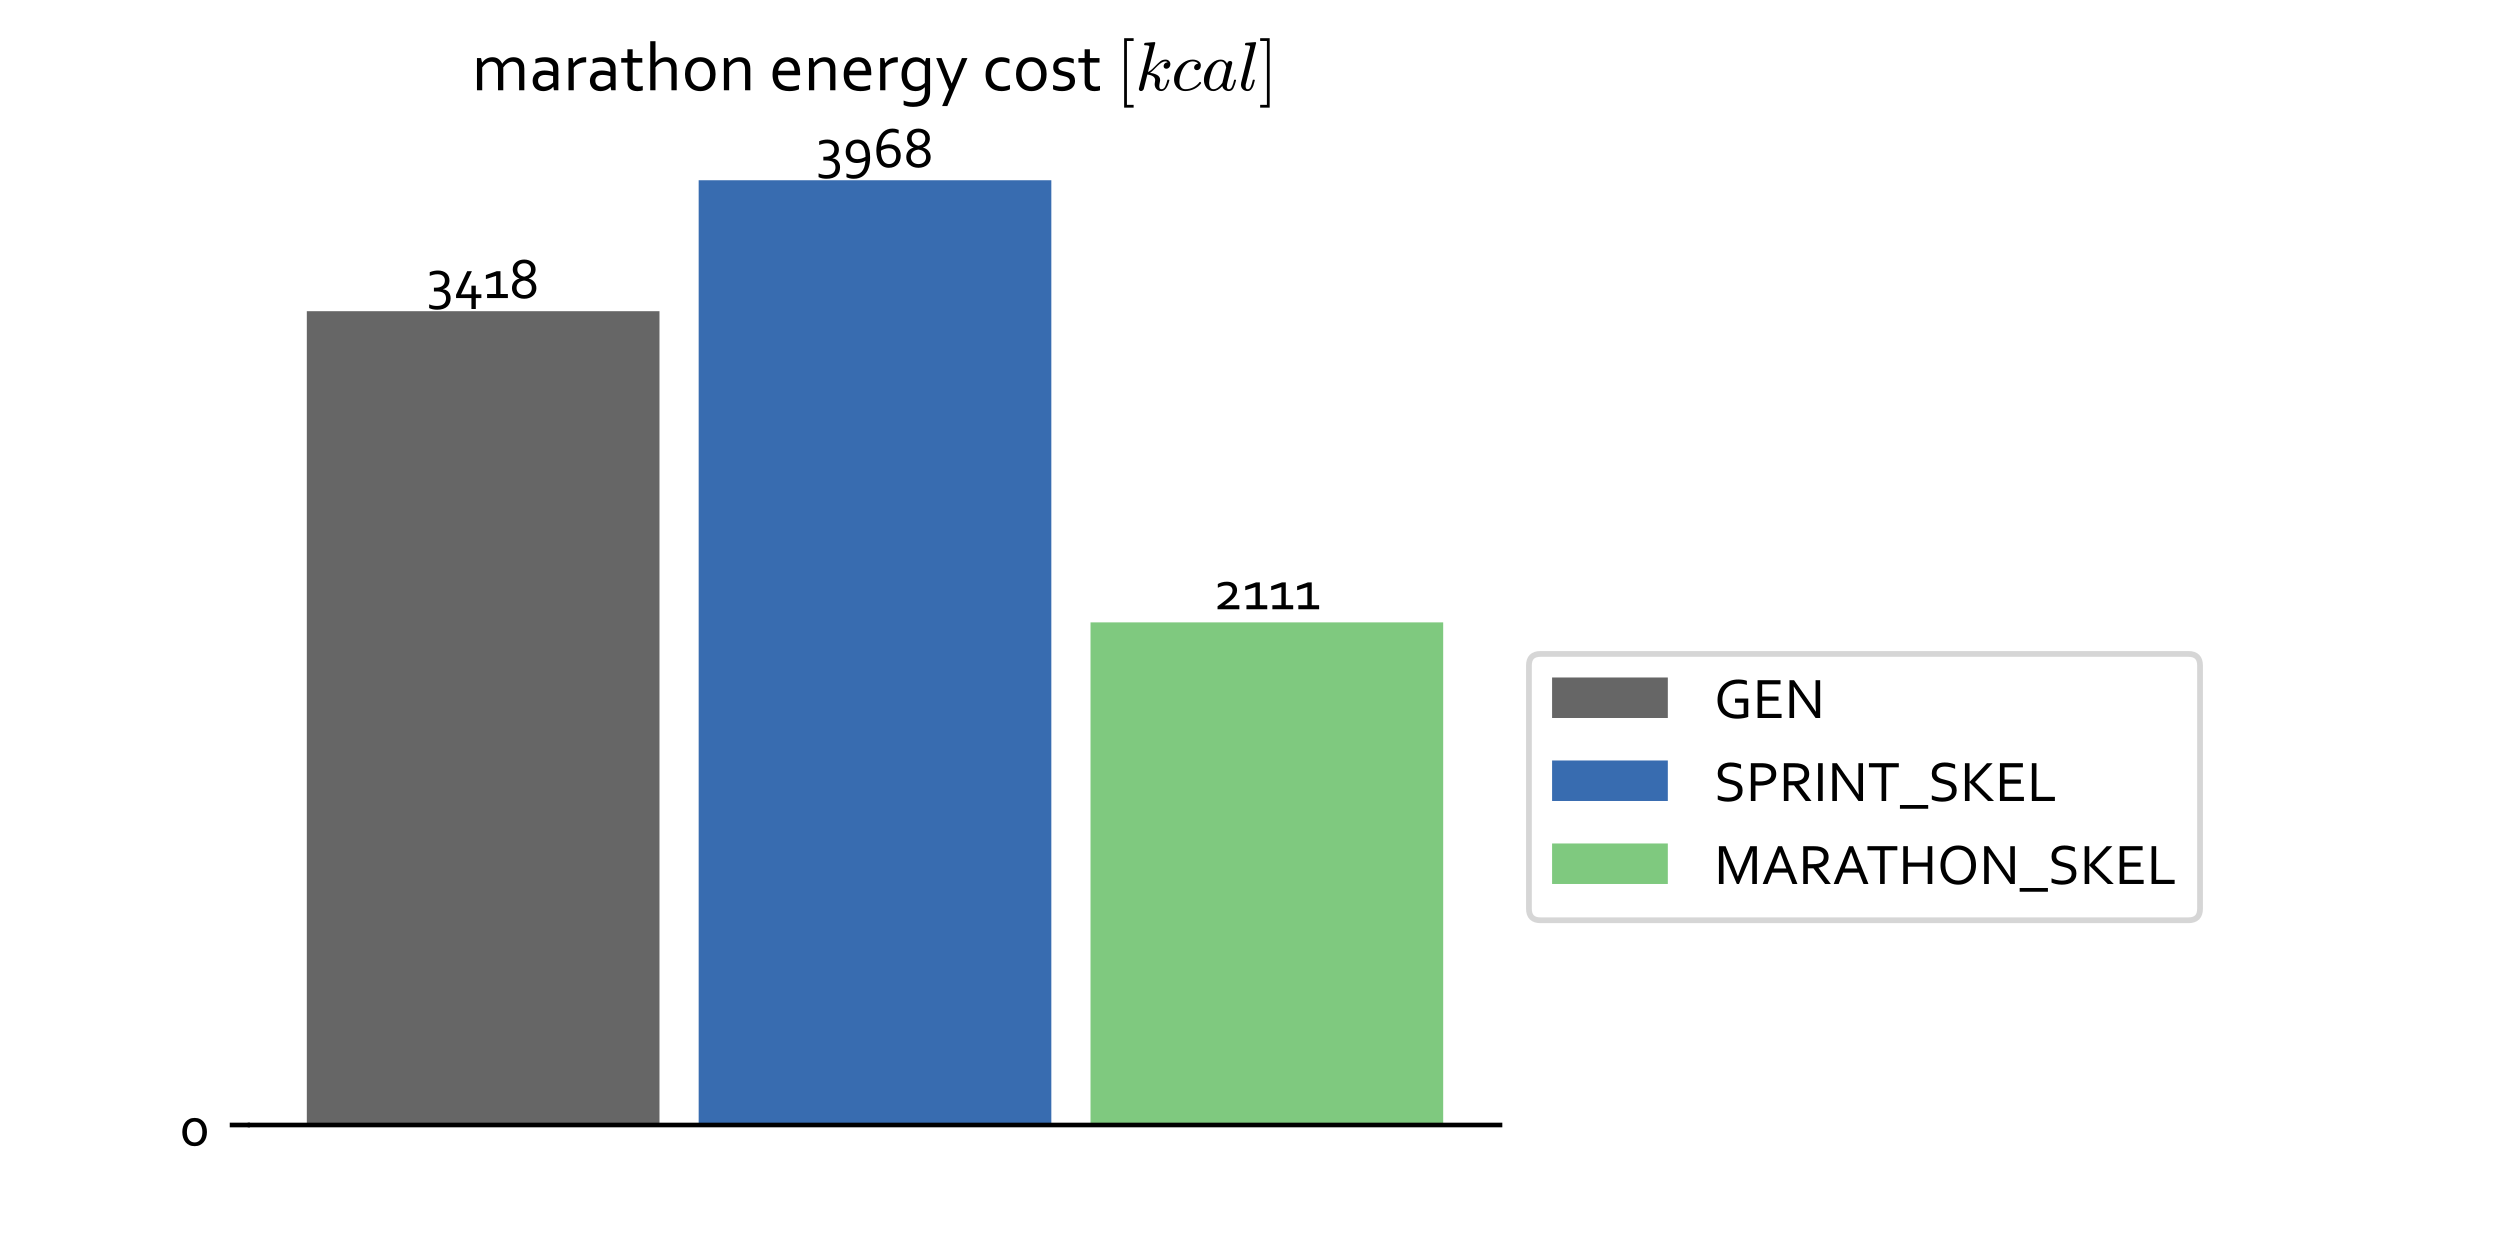
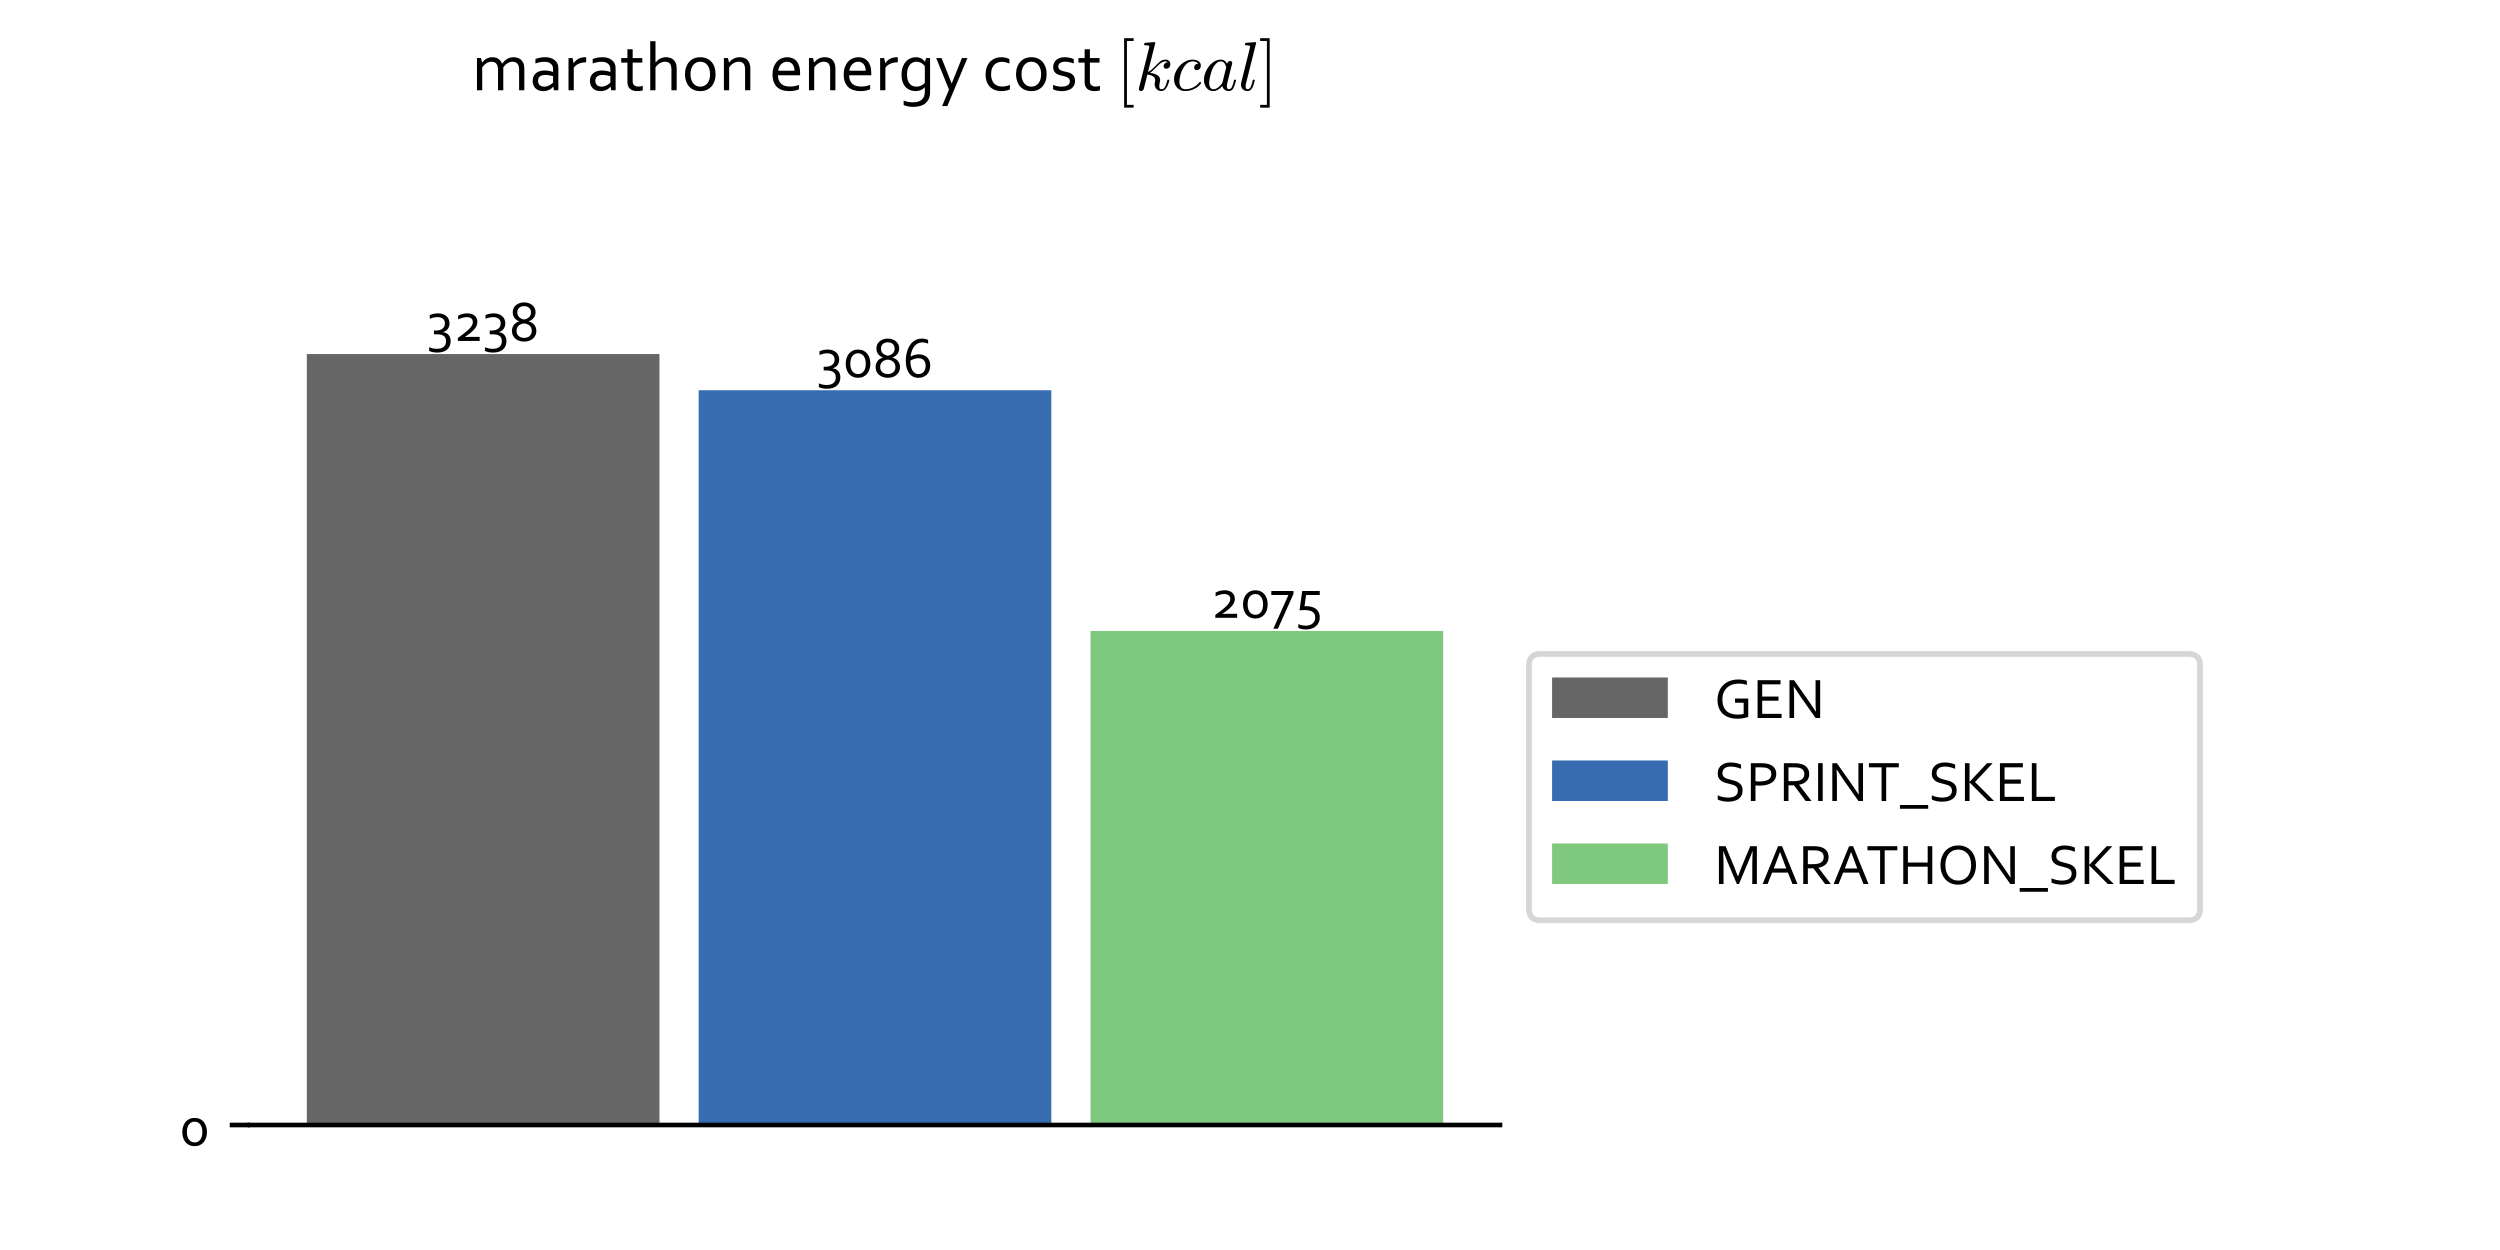
<svg xmlns="http://www.w3.org/2000/svg" xmlns:xlink="http://www.w3.org/1999/xlink" width="432pt" height="216pt" viewBox="0 0 432 216" version="1.1">
  <defs>
    <style type="text/css">*{stroke-linejoin: round; stroke-linecap: butt}</style>
  </defs>
  <g id="figure_1">
    <g id="patch_1">
      <path d="M 0 216  L 432 216  L 432 0  L 0 0  z " style="fill: #ffffff" />
    </g>
    <g id="axes_1">
      <g id="patch_2">
        <path d="M 43.2 194.4  L 259.2 194.4  L 259.2 21.6  L 43.2 21.6  z " style="fill: #ffffff" />
      </g>
      <g id="patch_3">
-         <path d="M 53.018 194.4  L 113.959 194.4  L 113.959 53.774  L 53.018 53.774  z " clip-path="url(#p1299589df5)" style="fill: #666666" />
+         <path d="M 53.018 194.4  L 113.959 194.4  L 113.959 61.179  L 53.018 61.179  z " clip-path="url(#p64dc6e3280)" style="fill: #666666" />
      </g>
      <g id="patch_4">
-         <path d="M 120.73 194.4  L 181.67 194.4  L 181.67 31.145  L 120.73 31.145  z " clip-path="url(#p1299589df5)" style="fill: #386cb0" />
+         <path d="M 120.73 194.4  L 181.67 194.4  L 181.67 67.433  L 120.73 67.433  z " clip-path="url(#p64dc6e3280)" style="fill: #386cb0" />
      </g>
      <g id="patch_5">
-         <path d="M 188.441 194.4  L 249.382 194.4  L 249.382 107.547  L 188.441 107.547  z " clip-path="url(#p1299589df5)" style="fill: #7fc97f" />
+         <path d="M 188.441 194.4  L 249.382 194.4  L 249.382 109.029  L 188.441 109.029  z " clip-path="url(#p64dc6e3280)" style="fill: #7fc97f" />
      </g>
      <g id="matplotlib.axis_1" />
      <g id="matplotlib.axis_2">
        <g id="ytick_1">
          <g id="line2d_1">
            <defs>
-               <path id="me1fedc13f9" d="M 0 0  L -3.5 0  " style="stroke: #000000; stroke-width: 0.8" />
+               <path id="m823abd872e" d="M 0 0  L -3.5 0  " style="stroke: #000000; stroke-width: 0.8" />
            </defs>
            <g>
-               <use xlink:href="#me1fedc13f9" x="43.2" y="194.4" style="stroke: #000000; stroke-width: 0.8" />
+               <use xlink:href="#m823abd872e" x="43.2" y="194.4" style="stroke: #000000; stroke-width: 0.8" />
            </g>
          </g>
          <g id="text_1">
            <g transform="translate(31.0625 197.9352)scale(0.1 -0.1)">
              <defs>
                <path id="Corbel-30" d="M 2500 1481  Q 2500 1750 2439 1964  Q 2378 2178 2267 2326  Q 2156 2475 1998 2554  Q 1841 2634 1644 2634  Q 1447 2634 1289 2554  Q 1131 2475 1018 2326  Q 906 2178 847 1964  Q 788 1750 788 1481  Q 788 1216 848 1002  Q 909 788 1020 641  Q 1131 494 1290 414  Q 1450 334 1647 334  Q 1844 334 2001 414  Q 2159 494 2270 641  Q 2381 788 2440 1002  Q 2500 1216 2500 1481  z M 3006 1481  Q 3006 1150 2914 864  Q 2822 578 2647 368  Q 2472 159 2220 40  Q 1969 -78 1647 -78  Q 1316 -78 1061 40  Q 806 159 632 368  Q 459 578 370 864  Q 281 1150 281 1481  Q 281 1816 373 2102  Q 466 2388 641 2598  Q 816 2809 1069 2928  Q 1322 3047 1644 3047  Q 1972 3047 2226 2928  Q 2481 2809 2654 2598  Q 2828 2388 2917 2102  Q 3006 1816 3006 1481  z " transform="scale(0.015625)" />
              </defs>
              <use xlink:href="#Corbel-30" />
            </g>
          </g>
        </g>
      </g>
      <g id="patch_6">
        <path d="M 43.2 194.4  L 259.2 194.4  " style="fill: none; stroke: #000000; stroke-width: 0.8; stroke-linejoin: miter; stroke-linecap: square" />
      </g>
      <g id="text_2">
-         <g transform="translate(73.82512 51.5034)scale(0.1 -0.1)">
+         <g transform="translate(73.82981 58.90912)scale(0.1 -0.1)">
          <defs>
            <path id="Corbel-33" d="M 1744 963  Q 1909 947 2061 881  Q 2213 816 2330 694  Q 2447 572 2517 394  Q 2588 216 2588 -25  Q 2588 -313 2491 -547  Q 2394 -781 2206 -947  Q 2019 -1113 1742 -1202  Q 1466 -1291 1103 -1291  Q 850 -1291 620 -1244  Q 391 -1197 213 -1106  L 213 -694  Q 438 -791 656 -833  Q 875 -875 1069 -875  Q 1356 -875 1550 -804  Q 1744 -734 1861 -618  Q 1978 -503 2029 -351  Q 2081 -200 2081 -34  Q 2081 372 1822 551  Q 1563 731 1072 731  L 741 731  L 741 1147  L 934 1147  Q 1203 1147 1395 1208  Q 1588 1269 1713 1376  Q 1838 1484 1895 1629  Q 1953 1775 1953 1944  Q 1953 2122 1889 2251  Q 1825 2381 1714 2465  Q 1603 2550 1453 2590  Q 1303 2631 1131 2631  Q 919 2631 703 2581  Q 488 2531 278 2447  L 278 2859  Q 534 2966 767 3006  Q 1000 3047 1178 3047  Q 1481 3047 1718 2965  Q 1956 2884 2120 2737  Q 2284 2591 2371 2391  Q 2459 2191 2459 1950  Q 2459 1791 2421 1641  Q 2384 1491 2298 1362  Q 2213 1234 2077 1134  Q 1941 1034 1744 975  L 1744 963  z " transform="scale(0.015625)" />
-             <path id="Corbel-34" d="M 841 416  L 841 403  L 1303 416  L 1988 416  L 1988 1366  L 2472 1366  L 2472 416  L 3088 416  L 3088 0  L 2472 0  L 2472 -1209  L 1988 -1209  L 1988 0  L 288 0  L 288 356  L 1519 2969  L 2041 2969  L 841 416  z " transform="scale(0.015625)" />
-             <path id="Corbel-31" d="M 1409 447  L 1409 2453  L 281 2100  L 281 2550  L 1475 2969  L 1894 2969  L 1894 447  L 2713 447  L 2713 0  L 413 0  L 413 447  L 1409 447  z " transform="scale(0.015625)" />
+             <path id="Corbel-32" d="M 1275 428  Q 1634 447 1922 447  L 2897 447  L 2897 0  L 484 0  L 484 322  Q 844 588 1147 817  Q 1450 1047 1670 1258  Q 1891 1469 2016 1669  Q 2141 1869 2141 2072  Q 2141 2344 1966 2487  Q 1791 2631 1463 2631  Q 1219 2628 989 2559  Q 759 2491 516 2378  L 516 2791  Q 694 2894 955 2970  Q 1216 3047 1528 3047  Q 1775 3047 1979 2984  Q 2184 2922 2332 2801  Q 2481 2681 2562 2504  Q 2644 2328 2644 2097  Q 2644 1850 2537 1636  Q 2431 1422 2247 1225  Q 2063 1028 1813 836  Q 1563 644 1275 441  L 1275 428  z " transform="scale(0.015625)" />
            <path id="Corbel-38" d="M 1647 -78  Q 1344 -78 1095 11  Q 847 100 669 256  Q 491 413 394 627  Q 297 841 297 1091  Q 297 1322 362 1500  Q 428 1678 539 1809  Q 650 1941 798 2027  Q 947 2113 1113 2153  L 1113 2166  Q 956 2219 823 2309  Q 691 2400 592 2526  Q 494 2653 439 2814  Q 384 2975 384 3169  Q 384 3434 490 3637  Q 597 3841 773 3980  Q 950 4119 1176 4189  Q 1403 4259 1647 4259  Q 1891 4259 2117 4189  Q 2344 4119 2520 3980  Q 2697 3841 2803 3637  Q 2909 3434 2909 3169  Q 2909 2975 2848 2814  Q 2788 2653 2684 2526  Q 2581 2400 2443 2309  Q 2306 2219 2150 2166  L 2150 2153  Q 2316 2113 2469 2027  Q 2622 1941 2739 1809  Q 2856 1678 2926 1500  Q 2997 1322 2997 1091  Q 2997 841 2900 627  Q 2803 413 2625 256  Q 2447 100 2198 11  Q 1950 -78 1647 -78  z M 1647 3847  Q 1484 3847 1345 3801  Q 1206 3756 1104 3667  Q 1003 3578 947 3450  Q 891 3322 891 3153  Q 891 2834 1089 2634  Q 1288 2434 1647 2363  Q 2006 2434 2204 2634  Q 2403 2834 2403 3153  Q 2403 3322 2347 3450  Q 2291 3578 2189 3667  Q 2088 3756 1950 3801  Q 1813 3847 1647 3847  z M 1647 1934  Q 1472 1916 1319 1858  Q 1166 1800 1050 1698  Q 934 1597 868 1450  Q 803 1303 803 1106  Q 803 928 867 784  Q 931 641 1043 541  Q 1156 441 1311 387  Q 1466 334 1647 334  Q 1831 334 1986 387  Q 2141 441 2253 541  Q 2366 641 2428 784  Q 2491 928 2491 1106  Q 2491 1303 2425 1450  Q 2359 1597 2243 1698  Q 2128 1800 1975 1858  Q 1822 1916 1647 1934  z " transform="scale(0.015625)" />
          </defs>
          <use xlink:href="#Corbel-33" />
-           <use xlink:href="#Corbel-34" x="45.312" />
-           <use xlink:href="#Corbel-31" x="96.973" />
-           <use xlink:href="#Corbel-38" x="141.797" />
+           <use xlink:href="#Corbel-32" x="45.312" />
+           <use xlink:href="#Corbel-33" x="96.387" />
+           <use xlink:href="#Corbel-38" x="141.699" />
        </g>
      </g>
      <g id="text_3">
-         <g transform="translate(141.1172 28.87483)scale(0.1 -0.1)">
-           <defs>
-             <path id="Corbel-39" d="M 1200 -1291  Q 963 -1291 758 -1242  Q 553 -1194 397 -1109  L 397 -694  Q 553 -775 751 -822  Q 950 -869 1159 -869  Q 1447 -869 1680 -781  Q 1913 -694 2084 -505  Q 2256 -316 2361 -19  Q 2466 278 2497 697  L 2484 697  Q 2397 644 2286 598  Q 2175 553 2051 520  Q 1928 488 1798 469  Q 1669 450 1544 450  Q 1288 450 1064 529  Q 841 609 673 764  Q 506 919 409 1150  Q 313 1381 313 1684  Q 313 1972 398 2222  Q 484 2472 648 2655  Q 813 2838 1055 2942  Q 1297 3047 1606 3047  Q 1947 3047 2209 2917  Q 2472 2788 2650 2536  Q 2828 2284 2920 1915  Q 3013 1547 3013 1069  Q 3013 747 2969 448  Q 2925 150 2834 -112  Q 2744 -375 2598 -592  Q 2453 -809 2253 -964  Q 2053 -1119 1790 -1205  Q 1528 -1291 1200 -1291  z M 1613 881  Q 1850 881 2084 954  Q 2319 1028 2506 1141  Q 2503 1534 2436 1817  Q 2369 2100 2250 2281  Q 2131 2463 1964 2548  Q 1797 2634 1594 2634  Q 1425 2634 1283 2575  Q 1141 2516 1037 2400  Q 934 2284 876 2115  Q 819 1947 819 1731  Q 819 1500 875 1339  Q 931 1178 1034 1076  Q 1138 975 1284 928  Q 1431 881 1613 881  z " transform="scale(0.015625)" />
+         <g transform="translate(141.1703 65.16283)scale(0.1 -0.1)">
+           <defs>
            <path id="Corbel-36" d="M 1763 2519  Q 2041 2519 2277 2439  Q 2513 2359 2683 2203  Q 2853 2047 2948 1817  Q 3044 1588 3044 1288  Q 3044 988 2955 736  Q 2866 484 2697 304  Q 2528 125 2284 23  Q 2041 -78 1731 -78  Q 1403 -78 1145 53  Q 888 184 709 428  Q 531 672 437 1019  Q 344 1366 344 1797  Q 344 2128 395 2439  Q 447 2750 548 3023  Q 650 3297 798 3523  Q 947 3750 1144 3914  Q 1341 4078 1584 4168  Q 1828 4259 2116 4259  Q 2353 4256 2525 4212  Q 2697 4169 2813 4113  L 2813 3706  Q 2688 3756 2513 3797  Q 2338 3838 2150 3838  Q 1925 3838 1714 3745  Q 1503 3653 1331 3461  Q 1159 3269 1039 2973  Q 919 2678 872 2272  L 884 2272  Q 1081 2384 1312 2451  Q 1544 2519 1763 2519  z M 1750 334  Q 1916 334 2059 393  Q 2203 453 2309 568  Q 2416 684 2477 854  Q 2538 1025 2538 1244  Q 2538 1478 2473 1639  Q 2409 1800 2298 1900  Q 2188 2000 2039 2044  Q 1891 2088 1722 2088  Q 1500 2088 1269 2009  Q 1038 1931 850 1819  Q 847 1444 914 1164  Q 981 884 1100 700  Q 1219 516 1386 425  Q 1553 334 1750 334  z " transform="scale(0.015625)" />
          </defs>
          <use xlink:href="#Corbel-33" />
-           <use xlink:href="#Corbel-39" x="45.312" />
-           <use xlink:href="#Corbel-36" x="97.754" />
-           <use xlink:href="#Corbel-38" x="150.195" />
+           <use xlink:href="#Corbel-30" x="45.312" />
+           <use xlink:href="#Corbel-38" x="96.68" />
+           <use xlink:href="#Corbel-36" x="148.145" />
        </g>
      </g>
      <g id="text_4">
-         <g transform="translate(209.6335 105.2771)scale(0.1 -0.1)">
-           <defs>
-             <path id="Corbel-32" d="M 1275 428  Q 1634 447 1922 447  L 2897 447  L 2897 0  L 484 0  L 484 322  Q 844 588 1147 817  Q 1450 1047 1670 1258  Q 1891 1469 2016 1669  Q 2141 1869 2141 2072  Q 2141 2344 1966 2487  Q 1791 2631 1463 2631  Q 1219 2628 989 2559  Q 759 2491 516 2378  L 516 2791  Q 694 2894 955 2970  Q 1216 3047 1528 3047  Q 1775 3047 1979 2984  Q 2184 2922 2332 2801  Q 2481 2681 2562 2504  Q 2644 2328 2644 2097  Q 2644 1850 2537 1636  Q 2431 1422 2247 1225  Q 2063 1028 1813 836  Q 1563 644 1275 441  L 1275 428  z " transform="scale(0.015625)" />
+         <g transform="translate(209.2499 106.7583)scale(0.1 -0.1)">
+           <defs>
+             <path id="Corbel-37" d="M 122 2522  L 122 2969  L 2572 2969  L 2572 2644  L 850 -1209  L 344 -1209  L 2013 2522  L 122 2522  z " transform="scale(0.015625)" />
+             <path id="Corbel-35" d="M 2744 41  Q 2744 -247 2639 -490  Q 2534 -734 2336 -912  Q 2138 -1091 1853 -1191  Q 1569 -1291 1206 -1291  Q 969 -1291 753 -1245  Q 538 -1200 366 -1106  L 366 -694  Q 597 -797 803 -833  Q 1009 -869 1184 -869  Q 1450 -869 1647 -798  Q 1844 -728 1975 -606  Q 2106 -484 2172 -323  Q 2238 -163 2238 16  Q 2238 231 2170 389  Q 2103 547 1959 651  Q 1816 756 1591 807  Q 1366 859 1047 859  Q 822 859 503 828  L 800 2969  L 2741 2969  L 2741 2522  L 1228 2522  L 1053 1281  Q 1163 1288 1228 1288  Q 1594 1288 1876 1203  Q 2159 1119 2351 959  Q 2544 800 2644 569  Q 2744 338 2744 41  z " transform="scale(0.015625)" />
          </defs>
          <use xlink:href="#Corbel-32" />
-           <use xlink:href="#Corbel-31" x="51.074" />
-           <use xlink:href="#Corbel-31" x="95.898" />
-           <use xlink:href="#Corbel-31" x="140.723" />
+           <use xlink:href="#Corbel-30" x="51.074" />
+           <use xlink:href="#Corbel-37" x="102.441" />
+           <use xlink:href="#Corbel-35" x="145.215" />
        </g>
      </g>
      <g id="text_5">
        <g transform="translate(81.54 15.6)scale(0.12 -0.12)">
          <defs>
            <path id="Corbel-6d" d="M 2894 0  L 2409 0  L 2409 1909  Q 2409 2103 2367 2239  Q 2325 2375 2245 2462  Q 2166 2550 2055 2590  Q 1944 2631 1806 2631  Q 1547 2631 1334 2492  Q 1122 2353 953 2109  L 953 0  L 469 0  L 469 2969  L 844 2969  L 938 2556  L 947 2556  Q 1028 2659 1123 2748  Q 1219 2838 1336 2905  Q 1453 2972 1593 3009  Q 1734 3047 1900 3047  Q 2231 3047 2450 2887  Q 2669 2728 2788 2453  L 2800 2453  Q 2997 2731 3250 2889  Q 3503 3047 3841 3047  Q 3997 3047 4172 3003  Q 4347 2959 4494 2842  Q 4641 2725 4737 2519  Q 4834 2313 4834 1988  L 4834 0  L 4353 0  L 4353 1909  Q 4353 2103 4311 2239  Q 4269 2375 4189 2462  Q 4109 2550 3998 2590  Q 3888 2631 3750 2631  Q 3491 2631 3277 2492  Q 3063 2353 2894 2109  L 2894 0  z " transform="scale(0.015625)" />
            <path id="Corbel-61" d="M 2206 328  L 2194 328  Q 2134 253 2043 179  Q 1953 106 1834 48  Q 1716 -9 1575 -43  Q 1434 -78 1275 -78  Q 1059 -78 879 -14  Q 700 50 570 173  Q 441 297 369 475  Q 297 653 297 878  Q 297 1100 376 1275  Q 456 1450 600 1572  Q 744 1694 945 1759  Q 1147 1825 1391 1825  Q 1622 1822 1819 1784  Q 2016 1747 2169 1691  L 2181 1691  L 2181 1897  Q 2181 2019 2165 2112  Q 2150 2206 2113 2278  Q 2031 2428 1853 2526  Q 1675 2625 1372 2625  Q 1147 2625 948 2583  Q 750 2541 553 2466  L 553 2872  Q 628 2909 729 2942  Q 831 2975 943 2998  Q 1056 3022 1181 3034  Q 1306 3047 1431 3047  Q 1881 3047 2167 2887  Q 2453 2728 2578 2466  Q 2625 2366 2645 2245  Q 2666 2125 2666 1981  L 2666 0  L 2259 0  L 2206 328  z M 2181 1303  Q 2047 1341 1862 1375  Q 1678 1409 1456 1413  Q 1147 1413 972 1281  Q 797 1150 797 878  Q 797 741 840 637  Q 884 534 961 467  Q 1038 400 1142 367  Q 1247 334 1366 334  Q 1522 334 1656 379  Q 1791 425 1895 487  Q 2000 550 2073 612  Q 2147 675 2181 709  L 2181 1303  z " transform="scale(0.015625)" />
            <path id="Corbel-72" d="M 2097 2575  L 2059 2575  Q 1888 2575 1722 2544  Q 1556 2513 1411 2448  Q 1266 2384 1148 2290  Q 1031 2197 953 2069  L 953 0  L 469 0  L 469 2969  L 844 2969  L 938 2497  L 947 2497  Q 1019 2613 1123 2713  Q 1228 2813 1359 2888  Q 1491 2963 1647 3005  Q 1803 3047 1975 3047  Q 2006 3047 2039 3045  Q 2072 3044 2097 3041  L 2097 2575  z " transform="scale(0.015625)" />
            <path id="Corbel-74" d="M 2034 -6  Q 1972 -31 1844 -53  Q 1716 -75 1538 -78  Q 1303 -78 1131 -20  Q 959 38 845 145  Q 731 253 675 406  Q 619 559 619 747  L 619 2553  L 47 2553  L 47 2969  L 619 2969  L 619 3781  L 1103 3781  L 1103 2969  L 1991 2969  L 1991 2553  L 1103 2553  L 1103 822  Q 1103 719 1133 631  Q 1163 544 1227 480  Q 1291 416 1391 380  Q 1491 344 1631 344  Q 1728 344 1836 359  Q 1944 375 2034 400  L 2034 -6  z " transform="scale(0.015625)" />
            <path id="Corbel-68" d="M 984 2563  L 994 2563  Q 1075 2666 1175 2755  Q 1275 2844 1397 2908  Q 1519 2972 1659 3009  Q 1800 3047 1963 3047  Q 2131 3047 2300 3001  Q 2469 2956 2612 2840  Q 2756 2725 2847 2519  Q 2938 2313 2938 1988  L 2938 0  L 2453 0  L 2453 1909  Q 2453 2269 2317 2450  Q 2181 2631 1872 2631  Q 1616 2631 1384 2492  Q 1153 2353 984 2109  L 984 0  L 500 0  L 500 4525  L 984 4525  L 984 2563  z " transform="scale(0.015625)" />
            <path id="Corbel-6f" d="M 2609 1481  Q 2609 1756 2542 1970  Q 2475 2184 2354 2332  Q 2234 2481 2068 2557  Q 1903 2634 1706 2634  Q 1509 2634 1343 2557  Q 1178 2481 1058 2332  Q 938 2184 870 1970  Q 803 1756 803 1481  Q 803 1209 870 995  Q 938 781 1059 634  Q 1181 488 1347 411  Q 1513 334 1709 334  Q 1906 334 2070 411  Q 2234 488 2354 634  Q 2475 781 2542 995  Q 2609 1209 2609 1481  z M 3116 1481  Q 3116 1131 3016 843  Q 2916 556 2733 351  Q 2550 147 2290 34  Q 2031 -78 1709 -78  Q 1378 -78 1117 34  Q 856 147 673 351  Q 491 556 394 843  Q 297 1131 297 1481  Q 297 1834 397 2121  Q 497 2409 680 2615  Q 863 2822 1123 2934  Q 1384 3047 1706 3047  Q 2034 3047 2296 2934  Q 2559 2822 2740 2615  Q 2922 2409 3019 2121  Q 3116 1834 3116 1481  z " transform="scale(0.015625)" />
            <path id="Corbel-6e" d="M 938 2556  L 947 2556  Q 1028 2659 1126 2748  Q 1225 2838 1347 2905  Q 1469 2972 1614 3009  Q 1759 3047 1931 3047  Q 2134 3047 2312 2990  Q 2491 2934 2622 2809  Q 2753 2684 2829 2482  Q 2906 2281 2906 1988  L 2906 0  L 2422 0  L 2422 1909  Q 2422 2294 2273 2462  Q 2125 2631 1841 2631  Q 1591 2631 1356 2492  Q 1122 2353 953 2109  L 953 0  L 469 0  L 469 2969  L 844 2969  L 938 2556  z " transform="scale(0.015625)" />
            <path id="Corbel-20" transform="scale(0.015625)" />
            <path id="Corbel-65" d="M 1631 2631  Q 1466 2631 1323 2565  Q 1181 2500 1075 2387  Q 969 2275 903 2123  Q 838 1972 822 1800  L 2322 1800  Q 2322 1975 2276 2126  Q 2231 2278 2143 2390  Q 2056 2503 1928 2567  Q 1800 2631 1631 2631  z M 1897 344  Q 2138 344 2336 383  Q 2534 422 2731 494  L 2731 91  Q 2572 13 2337 -32  Q 2103 -78 1834 -78  Q 1516 -78 1236 3  Q 956 84 747 265  Q 538 447 417 739  Q 297 1031 297 1444  Q 297 1850 409 2148  Q 522 2447 709 2647  Q 897 2847 1140 2947  Q 1384 3047 1650 3047  Q 1900 3047 2117 2964  Q 2334 2881 2493 2703  Q 2653 2525 2745 2244  Q 2838 1963 2838 1569  Q 2838 1531 2838 1504  Q 2838 1478 2834 1384  L 797 1384  Q 797 1100 883 901  Q 969 703 1117 579  Q 1266 456 1466 400  Q 1666 344 1897 344  z " transform="scale(0.015625)" />
            <path id="Corbel-67" d="M 803 1466  Q 803 1116 887 894  Q 972 672 1101 548  Q 1231 425 1384 379  Q 1538 334 1675 334  Q 1900 334 2097 425  Q 2294 516 2444 672  L 2444 2225  Q 2403 2281 2331 2353  Q 2259 2425 2164 2486  Q 2069 2547 1947 2589  Q 1825 2631 1681 2631  Q 1466 2631 1302 2545  Q 1138 2459 1027 2306  Q 916 2153 859 1939  Q 803 1725 803 1466  z M 1619 3047  Q 1813 3044 1956 2997  Q 2100 2950 2203 2879  Q 2306 2809 2367 2740  Q 2428 2672 2450 2631  L 2463 2631  L 2563 2969  L 2928 2969  L 2928 -175  Q 2928 -519 2815 -773  Q 2703 -1028 2500 -1197  Q 2297 -1366 2011 -1448  Q 1725 -1531 1378 -1531  Q 1084 -1531 853 -1479  Q 622 -1428 491 -1356  L 491 -947  Q 597 -991 697 -1020  Q 797 -1050 903 -1070  Q 1009 -1091 1120 -1100  Q 1231 -1109 1366 -1109  Q 1888 -1109 2166 -865  Q 2444 -622 2444 -122  L 2444 275  L 2434 275  Q 2275 100 2064 11  Q 1853 -78 1581 -78  Q 1456 -78 1312 -50  Q 1169 -22 1025 45  Q 881 113 750 223  Q 619 334 519 501  Q 419 669 358 897  Q 297 1125 297 1425  Q 297 1841 409 2145  Q 522 2450 706 2650  Q 891 2850 1128 2948  Q 1366 3047 1619 3047  z " transform="scale(0.015625)" />
            <path id="Corbel-79" d="M 94 2969  L 591 2969  L 1513 641  L 1531 641  L 2466 2969  L 2975 2969  L 1122 -1453  L 641 -1453  L 1275 59  L 94 2969  z " transform="scale(0.015625)" />
            <path id="Corbel-63" d="M 1744 3047  Q 1959 3047 2156 3001  Q 2353 2956 2494 2875  L 2494 2472  Q 2297 2547 2131 2584  Q 1966 2622 1794 2622  Q 1613 2622 1434 2562  Q 1256 2503 1115 2367  Q 975 2231 889 2007  Q 803 1784 803 1453  Q 803 1213 867 1009  Q 931 806 1057 657  Q 1184 509 1375 426  Q 1566 344 1816 344  Q 1997 344 2181 383  Q 2366 422 2541 494  L 2541 91  Q 2488 59 2402 28  Q 2316 -3 2212 -26  Q 2109 -50 1993 -64  Q 1878 -78 1763 -78  Q 1463 -78 1195 12  Q 928 103 728 290  Q 528 478 412 765  Q 297 1053 297 1447  Q 297 1741 358 1975  Q 419 2209 525 2387  Q 631 2566 773 2691  Q 916 2816 1077 2895  Q 1238 2975 1409 3011  Q 1581 3047 1744 3047  z " transform="scale(0.015625)" />
            <path id="Corbel-73" d="M 781 2178  Q 781 2056 834 1978  Q 888 1900 977 1851  Q 1066 1803 1183 1772  Q 1300 1741 1425 1716  Q 1597 1678 1750 1633  Q 1903 1588 2033 1497  Q 2163 1406 2242 1251  Q 2322 1097 2322 850  Q 2322 625 2234 451  Q 2147 278 1987 161  Q 1828 44 1606 -17  Q 1384 -78 1119 -78  Q 956 -78 823 -61  Q 691 -44 589 -17  Q 488 9 416 37  Q 344 66 297 91  L 297 497  Q 484 422 668 378  Q 853 334 1075 334  Q 1250 334 1390 365  Q 1531 397 1632 458  Q 1734 519 1789 611  Q 1844 703 1844 825  Q 1844 950 1794 1031  Q 1744 1113 1659 1166  Q 1575 1219 1464 1253  Q 1353 1288 1231 1316  Q 1072 1350 908 1397  Q 744 1444 609 1528  Q 475 1613 392 1758  Q 309 1903 309 2131  Q 309 2366 393 2537  Q 478 2709 622 2821  Q 766 2934 956 2990  Q 1147 3047 1359 3047  Q 1606 3047 1817 3000  Q 2028 2953 2200 2881  L 2200 2469  Q 2013 2541 1820 2586  Q 1628 2631 1425 2634  Q 1253 2634 1131 2600  Q 1009 2566 931 2505  Q 853 2444 817 2361  Q 781 2278 781 2178  z " transform="scale(0.015625)" />
            <path id="Cmr10-5b" d="M 756 -1600  L 756 4800  L 1631 4800  L 1631 4544  L 1013 4544  L 1013 -1344  L 1631 -1344  L 1631 -1600  L 756 -1600  z " transform="scale(0.015625)" />
            <path id="Cmmi10-6b" d="M 341 116  Q 341 153 347 172  L 1275 3872  Q 1300 3981 1306 4044  Q 1306 4147 891 4147  Q 825 4147 825 4231  Q 828 4247 839 4287  Q 850 4328 867 4350  Q 884 4372 916 4372  L 1778 4441  L 1797 4441  Q 1797 4434 1819 4423  Q 1841 4413 1844 4409  Q 1856 4378 1856 4359  L 1184 1684  Q 1416 1781 1767 2145  Q 2119 2509 2317 2668  Q 2516 2828 2816 2828  Q 2994 2828 3119 2706  Q 3244 2584 3244 2406  Q 3244 2294 3197 2198  Q 3150 2103 3065 2043  Q 2981 1984 2869 1984  Q 2766 1984 2695 2048  Q 2625 2113 2625 2216  Q 2625 2369 2733 2473  Q 2841 2578 2994 2578  Q 2931 2663 2803 2663  Q 2613 2663 2436 2553  Q 2259 2444 2054 2239  Q 1850 2034 1681 1864  Q 1513 1694 1369 1606  Q 1747 1563 2025 1408  Q 2303 1253 2303 934  Q 2303 869 2278 769  Q 2222 528 2222 384  Q 2222 97 2419 97  Q 2650 97 2770 350  Q 2891 603 2969 941  Q 2981 978 3022 978  L 3097 978  Q 3122 978 3139 962  Q 3156 947 3156 922  Q 3156 916 3150 903  Q 2909 -72 2406 -72  Q 2225 -72 2086 12  Q 1947 97 1872 242  Q 1797 388 1797 569  Q 1797 672 1825 781  Q 1844 856 1844 922  Q 1844 1169 1625 1297  Q 1406 1425 1125 1453  L 800 147  Q 775 50 703 -11  Q 631 -72 538 -72  Q 456 -72 398 -17  Q 341 38 341 116  z " transform="scale(0.015625)" />
            <path id="Cmmi10-63" d="M 750 763  Q 750 484 892 290  Q 1034 97 1300 97  Q 1681 97 2032 272  Q 2384 447 2606 756  Q 2625 775 2656 775  Q 2688 775 2720 739  Q 2753 703 2753 672  Q 2753 647 2741 634  Q 2506 306 2109 117  Q 1713 -72 1288 -72  Q 981 -72 747 73  Q 513 219 384 462  Q 256 706 256 1013  Q 256 1444 497 1869  Q 738 2294 1138 2561  Q 1538 2828 1978 2828  Q 2266 2828 2495 2689  Q 2725 2550 2725 2278  Q 2725 2103 2623 1979  Q 2522 1856 2350 1856  Q 2247 1856 2176 1920  Q 2106 1984 2106 2088  Q 2106 2238 2215 2344  Q 2325 2450 2472 2450  L 2484 2450  Q 2409 2559 2267 2611  Q 2125 2663 1972 2663  Q 1597 2663 1315 2342  Q 1034 2022 892 1576  Q 750 1131 750 763  z " transform="scale(0.015625)" />
            <path id="Cmmi10-61" d="M 1113 -72  Q 709 -72 476 233  Q 244 538 244 953  Q 244 1363 456 1803  Q 669 2244 1030 2536  Q 1391 2828 1806 2828  Q 1997 2828 2147 2725  Q 2297 2622 2381 2444  Q 2453 2700 2663 2700  Q 2744 2700 2798 2651  Q 2853 2603 2853 2522  Q 2853 2503 2851 2493  Q 2850 2484 2847 2472  L 2400 684  Q 2356 494 2356 372  Q 2356 97 2541 97  Q 2741 97 2845 351  Q 2950 606 3022 941  Q 3034 978 3072 978  L 3150 978  Q 3175 978 3190 956  Q 3206 934 3206 916  Q 3094 469 2961 198  Q 2828 -72 2528 -72  Q 2313 -72 2147 54  Q 1981 181 1941 391  Q 1528 -72 1113 -72  z M 1119 97  Q 1350 97 1567 270  Q 1784 444 1941 678  Q 1947 684 1947 697  L 2291 2088  L 2297 2106  Q 2259 2334 2132 2498  Q 2006 2663 1791 2663  Q 1575 2663 1389 2486  Q 1203 2309 1075 2069  Q 950 1813 836 1366  Q 722 919 722 672  Q 722 450 817 273  Q 913 97 1119 97  z " transform="scale(0.015625)" />
            <path id="Cmmi10-6c" d="M 281 519  Q 281 538 286 575  Q 291 613 295 648  Q 300 684 300 703  L 1094 3872  Q 1119 3981 1125 4044  Q 1125 4147 709 4147  Q 647 4147 647 4231  Q 650 4247 661 4287  Q 672 4328 689 4350  Q 706 4372 738 4372  L 1600 4441  Q 1678 4441 1678 4359  L 756 678  Q 709 575 709 372  Q 709 97 897 97  Q 1094 97 1192 342  Q 1291 588 1369 941  Q 1381 978 1422 978  L 1497 978  Q 1522 978 1539 958  Q 1556 938 1556 916  Q 1481 606 1420 426  Q 1359 247 1225 87  Q 1091 -72 884 -72  Q 628 -72 454 93  Q 281 259 281 519  z " transform="scale(0.015625)" />
            <path id="Cmr10-5d" d="M 141 -1600  L 141 -1344  L 763 -1344  L 763 4544  L 141 4544  L 141 4800  L 1019 4800  L 1019 -1600  L 141 -1600  z " transform="scale(0.015625)" />
          </defs>
          <use xlink:href="#Corbel-6d" />
          <use xlink:href="#Corbel-61" transform="translate(82.86133 0)" />
          <use xlink:href="#Corbel-72" transform="translate(131.8359 0)" />
          <use xlink:href="#Corbel-61" transform="translate(165.332 0)" />
          <use xlink:href="#Corbel-74" transform="translate(214.3066 0)" />
          <use xlink:href="#Corbel-68" transform="translate(249.0234 0)" />
          <use xlink:href="#Corbel-6f" transform="translate(302.2461 0)" />
          <use xlink:href="#Corbel-6e" transform="translate(355.5664 0)" />
          <use xlink:href="#Corbel-20" transform="translate(408.3008 0)" />
          <use xlink:href="#Corbel-65" transform="translate(428.3203 0)" />
          <use xlink:href="#Corbel-6e" transform="translate(478.0762 0)" />
          <use xlink:href="#Corbel-65" transform="translate(530.8105 0)" />
          <use xlink:href="#Corbel-72" transform="translate(580.5664 0)" />
          <use xlink:href="#Corbel-67" transform="translate(614.0625 0)" />
          <use xlink:href="#Corbel-79" transform="translate(667.1387 0)" />
          <use xlink:href="#Corbel-20" transform="translate(715.0879 0)" />
          <use xlink:href="#Corbel-63" transform="translate(735.1074 0)" />
          <use xlink:href="#Corbel-6f" transform="translate(778.9551 0)" />
          <use xlink:href="#Corbel-73" transform="translate(832.2754 0)" />
          <use xlink:href="#Corbel-74" transform="translate(872.7051 0)" />
          <use xlink:href="#Corbel-20" transform="translate(907.4219 0)" />
          <use xlink:href="#Cmr10-5b" transform="translate(927.4414 0)" />
          <use xlink:href="#Cmmi10-6b" transform="translate(955.127 0)" />
          <use xlink:href="#Cmmi10-63" transform="translate(1007.129 0)" />
          <use xlink:href="#Cmmi10-61" transform="translate(1050.342 0)" />
          <use xlink:href="#Cmmi10-6c" transform="translate(1103.125 0)" />
          <use xlink:href="#Cmr10-5d" transform="translate(1132.91 0)" />
        </g>
      </g>
      <g id="legend_1">
        <g id="patch_7">
          <path d="M 266.2 159.022  L 378.166 159.022  Q 380.166 159.022 380.166 157.022  L 380.166 115  Q 380.166 113 378.166 113  L 266.2 113  Q 264.2 113 264.2 115  L 264.2 157.022  Q 264.2 159.022 266.2 159.022  z " style="fill: #ffffff; opacity: 0.8; stroke: #cccccc; stroke-linejoin: miter" />
        </g>
        <g id="patch_8">
          <path d="M 268.2 124.07  L 288.2 124.07  L 288.2 117.07  L 268.2 117.07  z " style="fill: #666666" />
        </g>
        <g id="text_6">
          <g transform="translate(296.2 124.0703)scale(0.1 -0.1)">
            <defs>
              <path id="Corbel-47" d="M 3266 1691  L 2313 1691  L 2313 2150  L 3775 2150  L 3775 128  Q 3709 94 3582 58  Q 3456 22 3293 -9  Q 3131 -41 2945 -59  Q 2759 -78 2578 -78  Q 2041 -78 1630 69  Q 1219 216 941 484  Q 663 753 519 1137  Q 375 1522 375 1994  Q 375 2506 542 2925  Q 709 3344 1014 3641  Q 1319 3938 1742 4098  Q 2166 4259 2675 4259  Q 2813 4259 2950 4248  Q 3088 4238 3213 4217  Q 3338 4197 3444 4169  Q 3550 4141 3622 4109  L 3622 3659  Q 3434 3722 3190 3764  Q 2947 3806 2703 3806  Q 2347 3806 2023 3698  Q 1700 3591 1453 3372  Q 1206 3153 1059 2823  Q 913 2494 913 2050  Q 913 1616 1033 1300  Q 1153 984 1373 778  Q 1594 572 1908 473  Q 2222 375 2606 375  Q 2784 375 2957 394  Q 3131 413 3266 447  L 3266 1691  z " transform="scale(0.015625)" />
              <path id="Corbel-45" d="M 1041 459  L 3184 459  L 3184 0  L 531 0  L 531 4181  L 3069 4181  L 3069 3722  L 1041 3722  L 1041 2372  L 2844 2372  L 2844 1913  L 1041 1913  L 1041 459  z " transform="scale(0.015625)" />
              <path id="Corbel-4e" d="M 2678 1850  Q 3063 1297 3438 713  L 3456 713  Q 3416 1322 3416 1956  L 3416 4181  L 3925 4181  L 3925 0  L 3419 0  L 1778 2331  Q 1353 2941 1019 3469  L 1000 3469  Q 1041 2897 1041 2134  L 1041 0  L 531 0  L 531 4181  L 1038 4181  L 2678 1850  z " transform="scale(0.015625)" />
            </defs>
            <use xlink:href="#Corbel-47" />
            <use xlink:href="#Corbel-45" x="66.797" />
            <use xlink:href="#Corbel-4e" x="121.924" />
          </g>
        </g>
        <g id="patch_9">
          <path d="M 268.2 138.411  L 288.2 138.411  L 288.2 131.411  L 268.2 131.411  z " style="fill: #386cb0" />
        </g>
        <g id="text_7">
          <g transform="translate(296.2 138.4109)scale(0.1 -0.1)">
            <defs>
              <path id="Corbel-53" d="M 919 3075  Q 919 2891 994 2770  Q 1069 2650 1195 2572  Q 1322 2494 1489 2444  Q 1656 2394 1838 2350  Q 2081 2291 2317 2219  Q 2553 2147 2737 2020  Q 2922 1894 3036 1691  Q 3150 1488 3150 1169  Q 3150 844 3029 608  Q 2909 372 2695 220  Q 2481 69 2184 -4  Q 1888 -78 1534 -78  Q 1372 -78 1201 -58  Q 1031 -38 876 -3  Q 722 31 597 75  Q 472 119 400 163  L 400 628  Q 513 572 653 525  Q 794 478 944 445  Q 1094 413 1247 394  Q 1400 375 1534 375  Q 1753 375 1951 412  Q 2150 450 2300 537  Q 2450 625 2537 776  Q 2625 928 2625 1156  Q 2625 1344 2548 1466  Q 2472 1588 2344 1667  Q 2216 1747 2048 1797  Q 1881 1847 1697 1891  Q 1453 1947 1220 2017  Q 988 2088 805 2213  Q 622 2338 511 2534  Q 400 2731 400 3038  Q 400 3356 512 3586  Q 625 3816 819 3966  Q 1013 4116 1272 4187  Q 1531 4259 1825 4259  Q 2159 4259 2448 4195  Q 2738 4131 2978 4028  L 2978 3556  Q 2719 3666 2442 3734  Q 2166 3803 1850 3806  Q 1613 3806 1438 3754  Q 1263 3703 1147 3608  Q 1031 3513 975 3377  Q 919 3241 919 3075  z " transform="scale(0.015625)" />
              <path id="Corbel-50" d="M 1041 0  L 531 0  L 531 4181  L 1691 4181  Q 1950 4181 2170 4150  Q 2391 4119 2575 4053  Q 2950 3919 3144 3651  Q 3338 3384 3338 2994  Q 3338 2675 3211 2433  Q 3084 2191 2843 2028  Q 2603 1866 2258 1783  Q 1913 1700 1475 1700  Q 1266 1700 1041 1719  L 1041 0  z M 1041 2184  Q 1144 2172 1256 2165  Q 1369 2159 1469 2159  Q 1828 2159 2081 2215  Q 2334 2272 2493 2380  Q 2653 2488 2725 2642  Q 2797 2797 2797 2994  Q 2797 3238 2680 3394  Q 2563 3550 2347 3631  Q 2213 3681 2038 3701  Q 1863 3722 1631 3722  L 1041 3722  L 1041 2184  z " transform="scale(0.015625)" />
              <path id="Corbel-52" d="M 1041 1731  L 1041 0  L 531 0  L 531 4181  L 1616 4181  Q 1891 4181 2083 4161  Q 2275 4141 2434 4097  Q 2872 3978 3103 3692  Q 3334 3406 3334 2978  Q 3334 2725 3253 2525  Q 3172 2325 3025 2178  Q 2878 2031 2673 1937  Q 2469 1844 2219 1800  L 2219 1788  L 3584 0  L 2944 0  L 1656 1731  L 1041 1731  z M 1041 3722  L 1041 2191  L 1544 2191  Q 1778 2191 1943 2206  Q 2109 2222 2241 2263  Q 2506 2344 2650 2522  Q 2794 2700 2794 2988  Q 2791 3256 2656 3420  Q 2522 3584 2284 3656  Q 2172 3691 2015 3706  Q 1859 3722 1619 3722  L 1041 3722  z " transform="scale(0.015625)" />
              <path id="Corbel-49" d="M 531 0  L 531 4181  L 1041 4181  L 1041 0  L 531 0  z " transform="scale(0.015625)" />
              <path id="Corbel-54" d="M 2031 0  L 1522 0  L 1522 3722  L 125 3722  L 125 4181  L 3428 4181  L 3428 3722  L 2031 3722  L 2031 0  z " transform="scale(0.015625)" />
              <path id="Corbel-5f" d="M 0 -444  L 3125 -444  L 3125 -859  L 0 -859  L 0 -444  z " transform="scale(0.015625)" />
              <path id="Corbel-4b" d="M 531 0  L 531 4181  L 1041 4181  L 1041 2116  L 1047 2116  L 2969 4181  L 3597 4181  L 1647 2100  L 3747 0  L 3084 0  L 1047 2047  L 1041 2047  L 1041 0  L 531 0  z " transform="scale(0.015625)" />
              <path id="Corbel-4c" d="M 1041 4181  L 1041 459  L 3081 459  L 3081 0  L 531 0  L 531 4181  L 1041 4181  z " transform="scale(0.015625)" />
            </defs>
            <use xlink:href="#Corbel-53" />
            <use xlink:href="#Corbel-50" x="55.176" />
            <use xlink:href="#Corbel-52" x="112.207" />
            <use xlink:href="#Corbel-49" x="171.387" />
            <use xlink:href="#Corbel-4e" x="195.947" />
            <use xlink:href="#Corbel-54" x="265.576" />
            <use xlink:href="#Corbel-5f" x="321.094" />
            <use xlink:href="#Corbel-53" x="369.922" />
            <use xlink:href="#Corbel-4b" x="425.098" />
            <use xlink:href="#Corbel-45" x="485.596" />
            <use xlink:href="#Corbel-4c" x="540.723" />
          </g>
        </g>
        <g id="patch_10">
          <path d="M 268.2 152.752  L 288.2 152.752  L 288.2 145.752  L 268.2 145.752  z " style="fill: #7fc97f" />
        </g>
        <g id="text_8">
          <g transform="translate(296.2 152.7516)scale(0.1 -0.1)">
            <defs>
              <path id="Corbel-4d" d="M 2747 0  L 2513 0  L 1459 2497  Q 1241 3013 1022 3619  L 997 3619  Q 1041 2747 1041 2022  L 1041 0  L 531 0  L 531 4181  L 1266 4181  L 2250 1816  Q 2419 1409 2622 838  L 2638 838  Q 2863 1472 3009 1816  L 3994 4181  L 4728 4181  L 4728 0  L 4219 0  L 4219 2022  Q 4219 2731 4263 3619  L 4238 3619  Q 4006 2978 3800 2497  L 2747 0  z " transform="scale(0.015625)" />
              <path id="Corbel-41" d="M 109 0  L 1813 4181  L 2253 4181  L 3956 0  L 3403 0  L 2903 1259  L 1156 1259  L 656 0  L 109 0  z M 2028 3531  Q 1750 2750 1494 2113  L 1338 1719  L 2722 1719  L 2566 2113  Q 2309 2763 2041 3531  L 2028 3531  z " transform="scale(0.015625)" />
              <path id="Corbel-48" d="M 1041 2372  L 3231 2372  L 3231 4181  L 3741 4181  L 3741 0  L 3231 0  L 3231 1913  L 1041 1913  L 1041 0  L 531 0  L 531 4181  L 1041 4181  L 1041 2372  z " transform="scale(0.015625)" />
              <path id="Corbel-4f" d="M 3763 2088  Q 3763 2509 3653 2831  Q 3544 3153 3351 3368  Q 3159 3584 2898 3695  Q 2638 3806 2338 3806  Q 2038 3806 1777 3695  Q 1516 3584 1323 3368  Q 1131 3153 1022 2831  Q 913 2509 913 2088  Q 913 1666 1023 1345  Q 1134 1025 1326 809  Q 1519 594 1780 484  Q 2041 375 2344 375  Q 2644 375 2901 484  Q 3159 594 3351 809  Q 3544 1025 3653 1345  Q 3763 1666 3763 2088  z M 4300 2088  Q 4300 1613 4162 1216  Q 4025 819 3769 531  Q 3513 244 3152 83  Q 2791 -78 2344 -78  Q 1881 -78 1515 83  Q 1150 244 897 531  Q 644 819 509 1216  Q 375 1613 375 2088  Q 375 2566 514 2964  Q 653 3363 908 3650  Q 1163 3938 1525 4098  Q 1888 4259 2338 4259  Q 2797 4259 3161 4098  Q 3525 3938 3778 3650  Q 4031 3363 4165 2964  Q 4300 2566 4300 2088  z " transform="scale(0.015625)" />
            </defs>
            <use xlink:href="#Corbel-4d" />
            <use xlink:href="#Corbel-41" x="82.178" />
            <use xlink:href="#Corbel-52" x="145.703" />
            <use xlink:href="#Corbel-41" x="204.883" />
            <use xlink:href="#Corbel-54" x="263.033" />
            <use xlink:href="#Corbel-48" x="318.551" />
            <use xlink:href="#Corbel-4f" x="385.299" />
            <use xlink:href="#Corbel-4e" x="458.346" />
            <use xlink:href="#Corbel-5f" x="527.975" />
            <use xlink:href="#Corbel-53" x="576.803" />
            <use xlink:href="#Corbel-4b" x="631.979" />
            <use xlink:href="#Corbel-45" x="692.477" />
            <use xlink:href="#Corbel-4c" x="747.604" />
          </g>
        </g>
      </g>
    </g>
  </g>
  <defs>
-     <clipPath id="p1299589df5">
+     <clipPath id="p64dc6e3280">
      <rect x="43.2" y="21.6" width="216" height="172.8" />
    </clipPath>
  </defs>
</svg>
